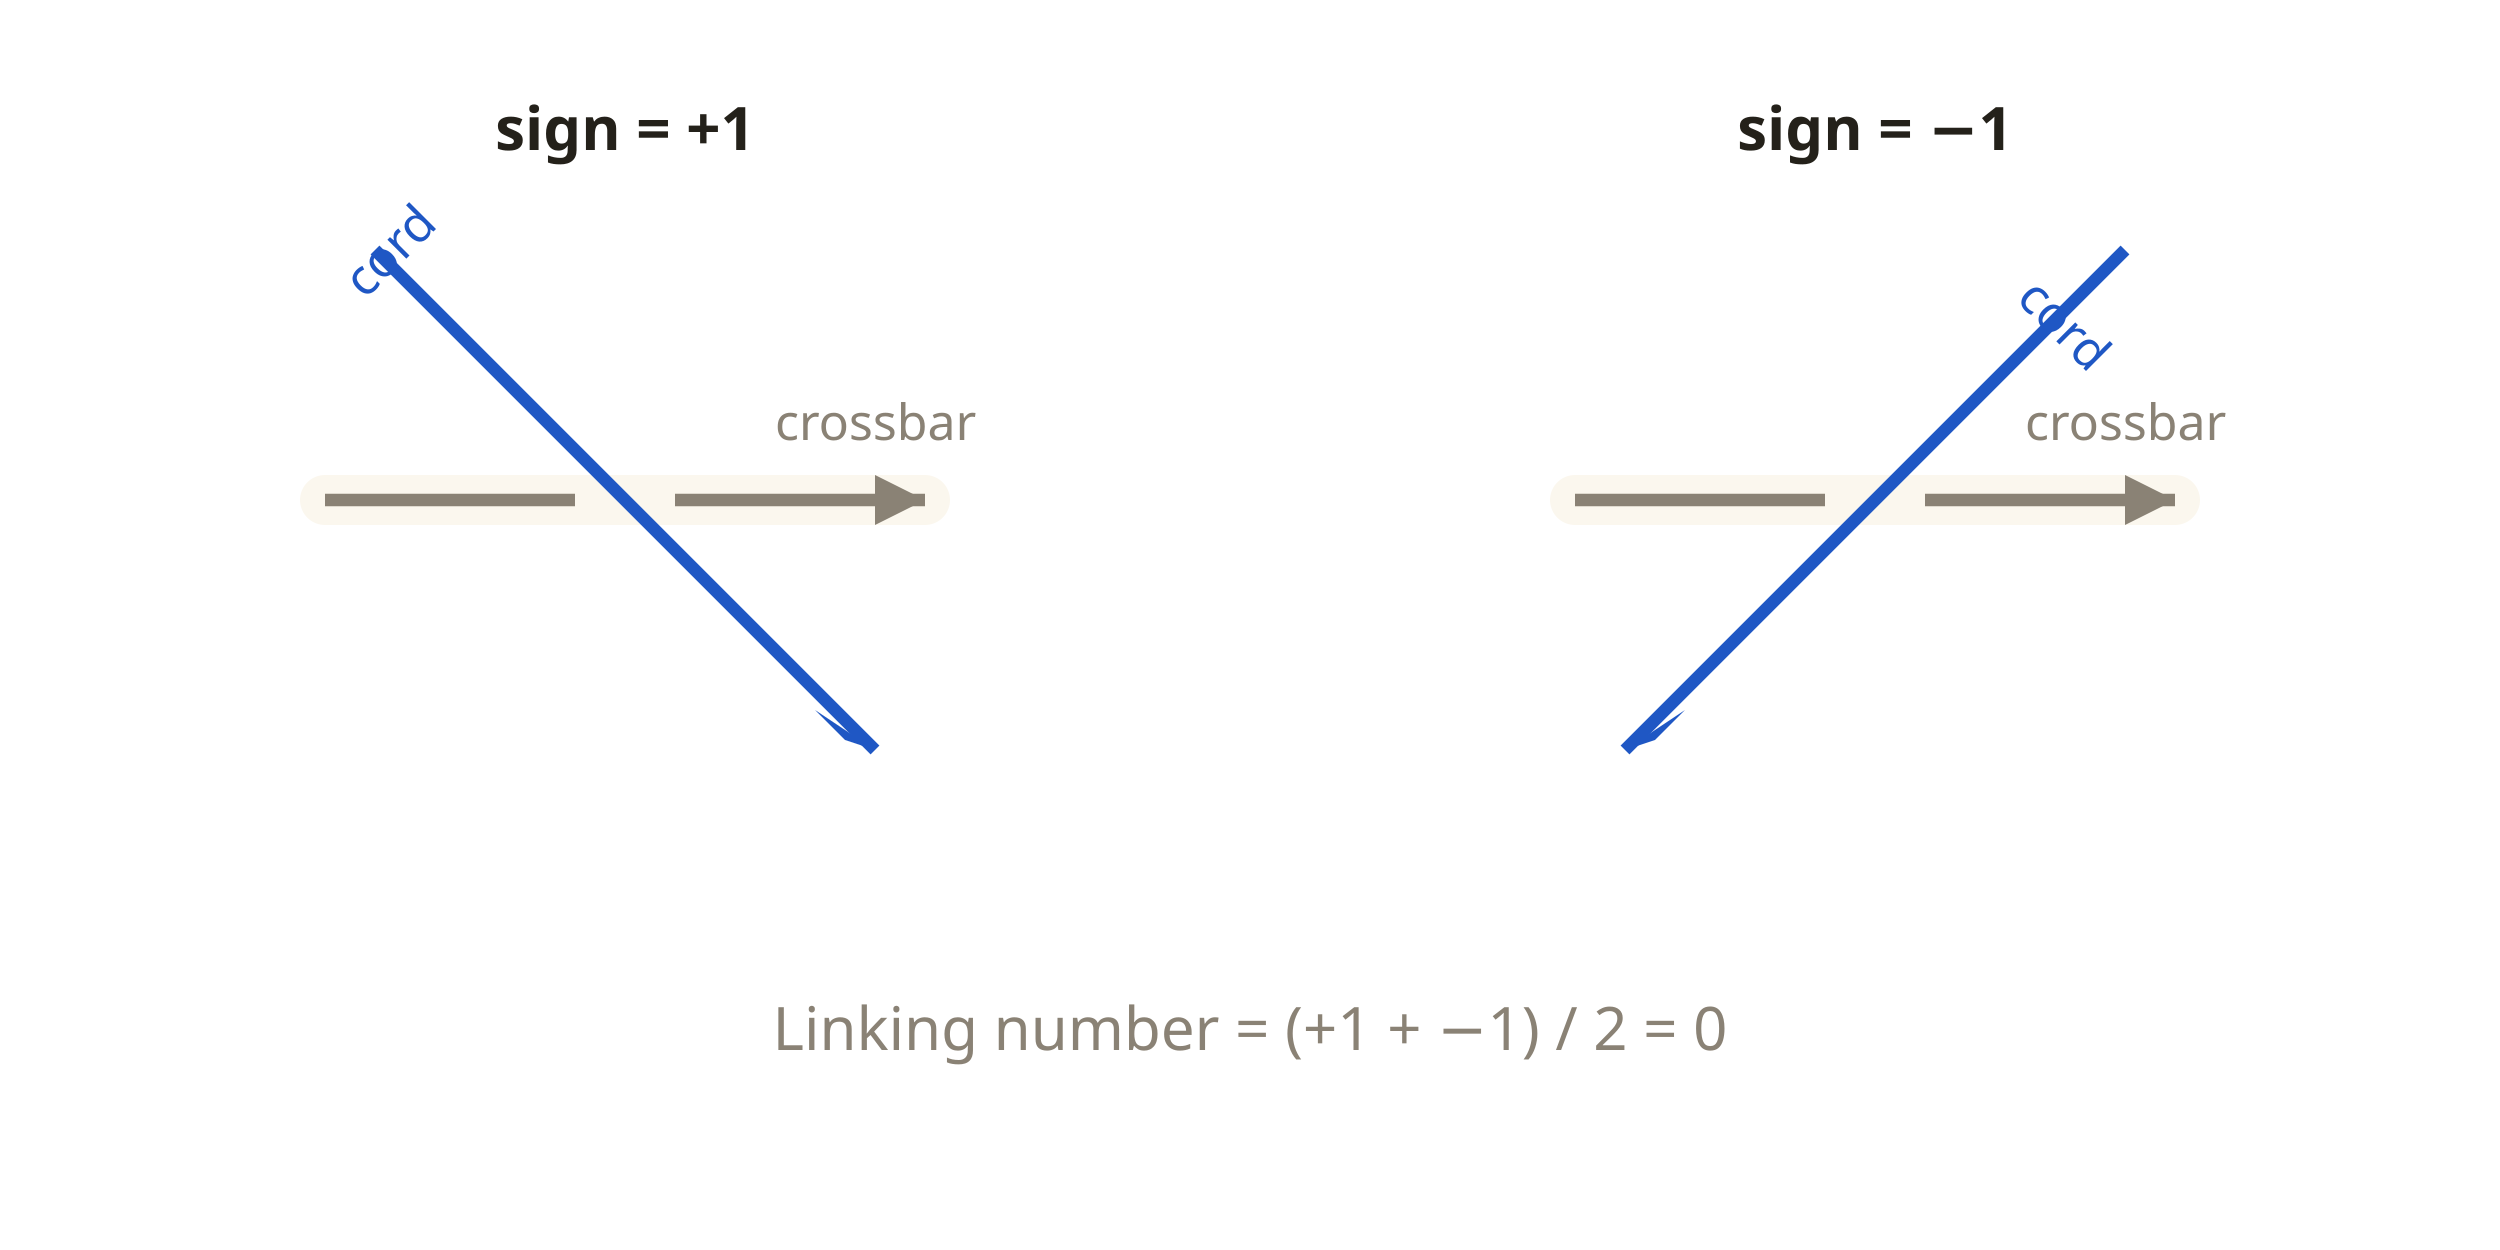
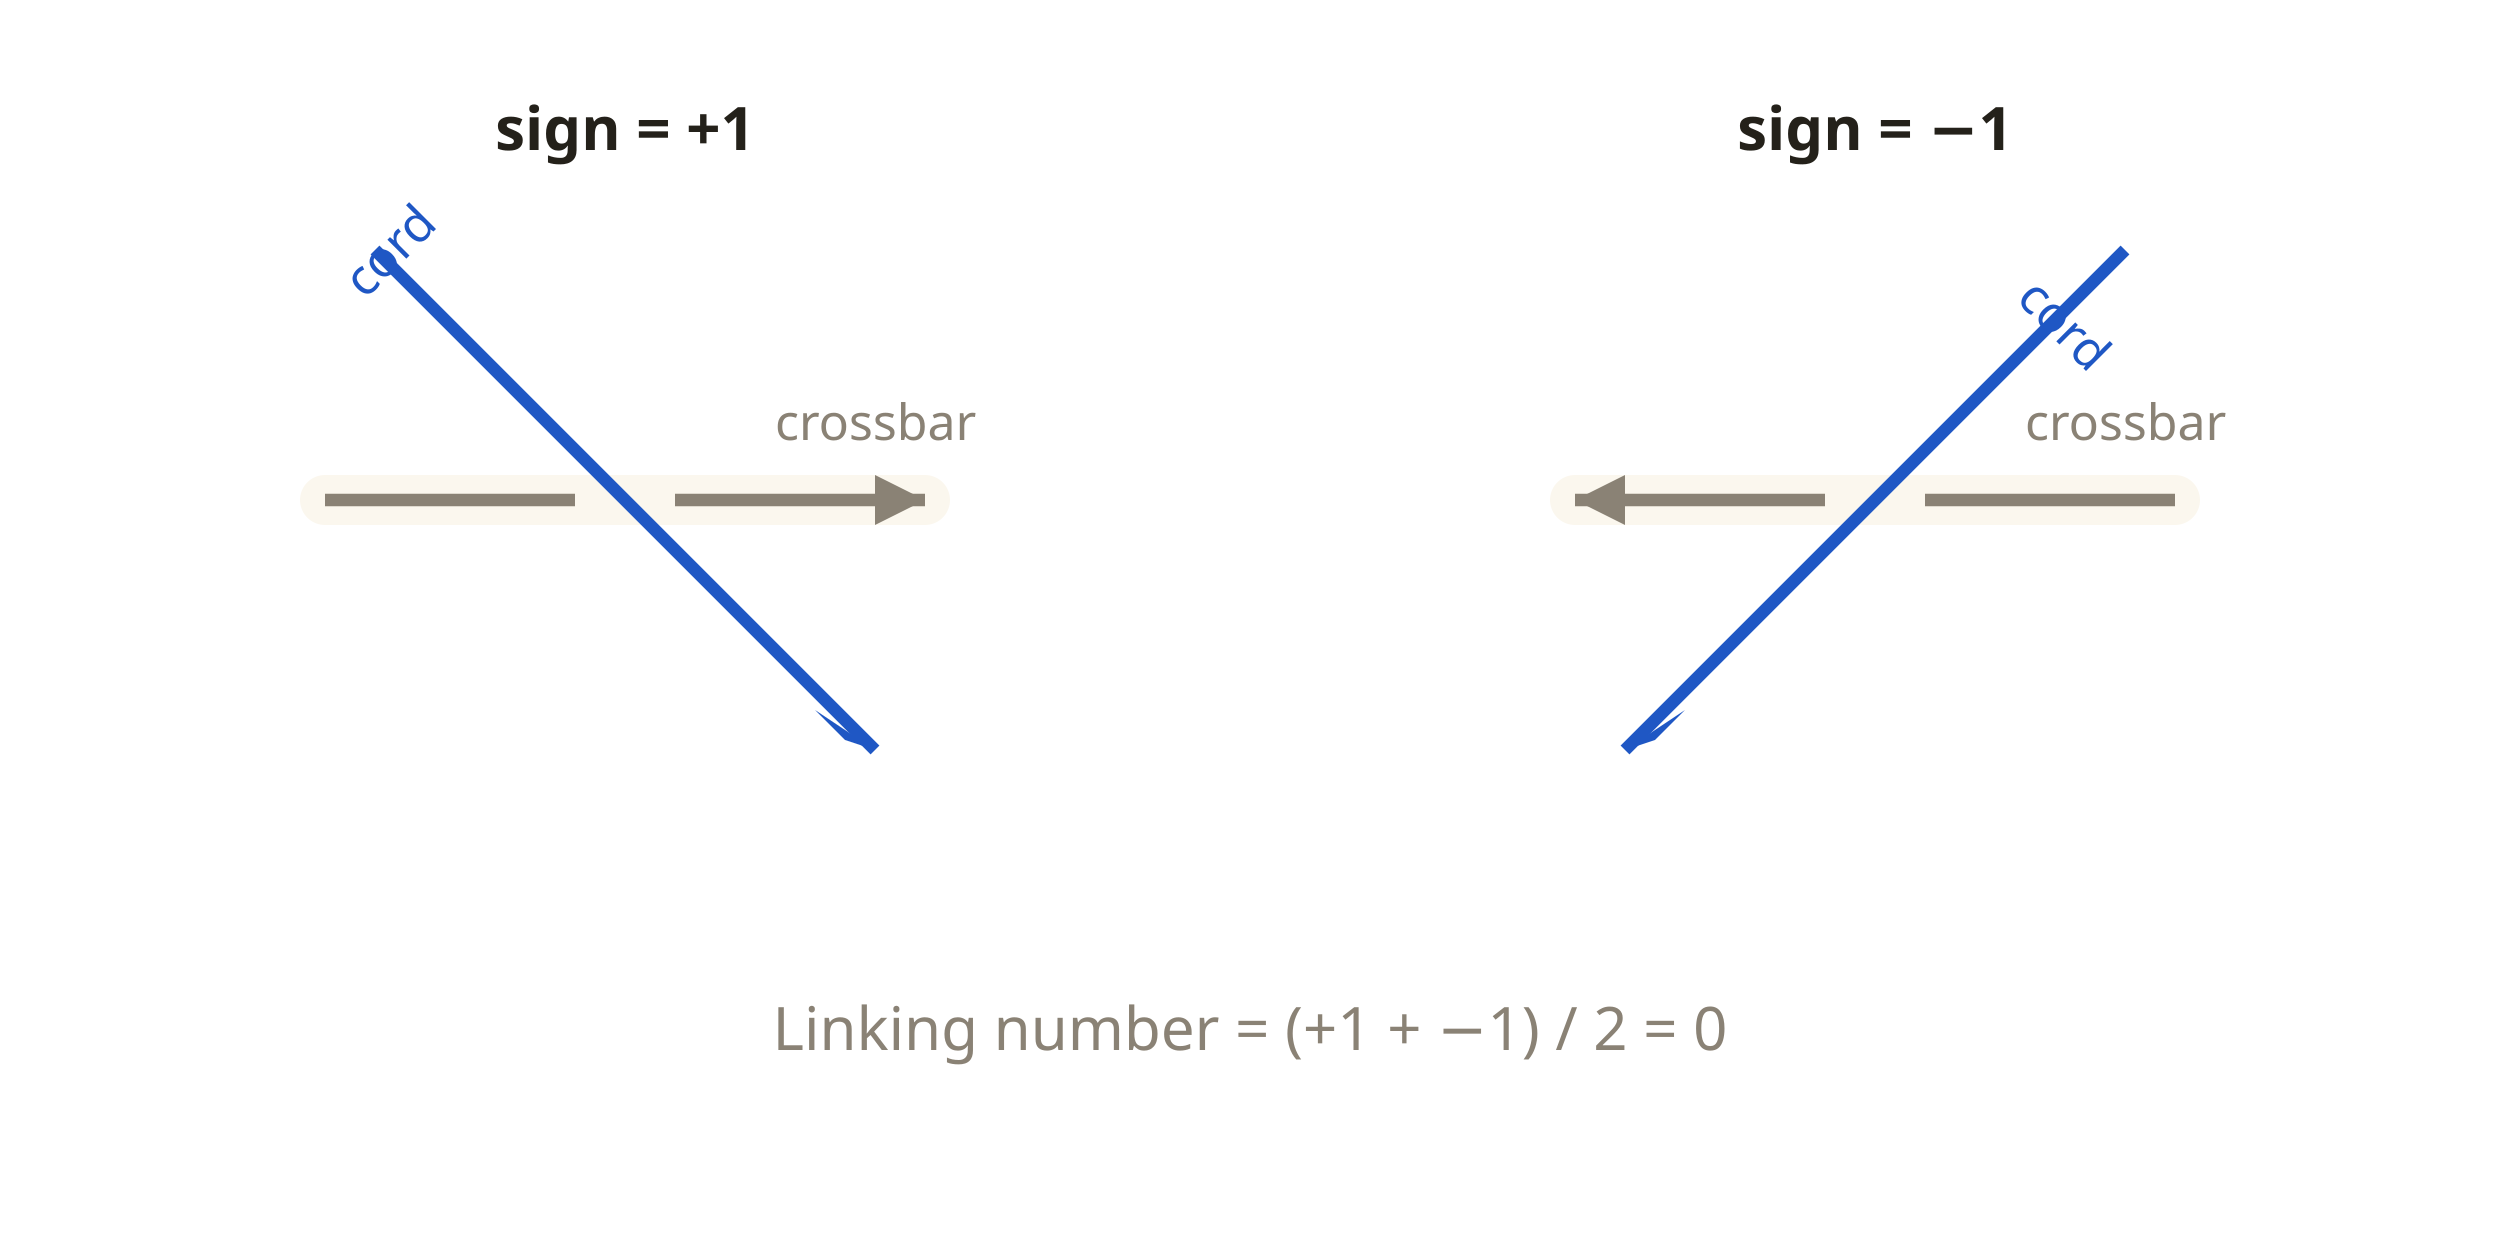
<svg xmlns="http://www.w3.org/2000/svg" role="img" viewBox="0 0 500 250">
  <g transform="translate(125, 100)">
    <text x="0" y="-70" text-anchor="middle" font-family="system-ui, sans-serif" font-size="12" fill="var(--dia-ink, #24211a)" font-weight="bold">sign = +1</text>
    <line x1="-60" y1="0" x2="60" y2="0" stroke="var(--dia-surface, #fbf7ee)" stroke-width="10" stroke-linecap="round" />
    <line x1="-60" y1="0" x2="-10" y2="0" stroke="var(--dia-rigid, #8a8275)" stroke-width="2.5" />
    <line x1="10" y1="0" x2="60" y2="0" stroke="var(--dia-rigid, #8a8275)" stroke-width="2.5" />
    <polygon points="60,0 50,-5 50,5" fill="var(--dia-rigid, #8a8275)" />
    <line x1="-50" y1="-50" x2="50" y2="50" stroke="var(--dia-cord, #1f57c4)" stroke-width="2.5" />
    <polygon points="50,50 38,42 44,48" fill="var(--dia-cord, #1f57c4)" />
    <text x="-52" y="-40" font-family="system-ui, sans-serif" font-size="10" fill="var(--dia-cord, #1f57c4)" transform="rotate(-45, -52, -40)">cord</text>
    <text x="30" y="-12" font-family="system-ui, sans-serif" font-size="10" fill="var(--dia-rigid, #8a8275)">crossbar</text>
  </g>
  <g transform="translate(375, 100)">
    <text x="0" y="-70" text-anchor="middle" font-family="system-ui, sans-serif" font-size="12" fill="var(--dia-ink, #24211a)" font-weight="bold">sign = −1</text>
    <line x1="-60" y1="0" x2="60" y2="0" stroke="var(--dia-surface, #fbf7ee)" stroke-width="10" stroke-linecap="round" />
    <line x1="-60" y1="0" x2="-10" y2="0" stroke="var(--dia-rigid, #8a8275)" stroke-width="2.5" />
    <line x1="10" y1="0" x2="60" y2="0" stroke="var(--dia-rigid, #8a8275)" stroke-width="2.5" />
-     <polygon points="60,0 50,-5 50,5" fill="var(--dia-rigid, #8a8275)" />
+     <polygon points="-60,0 -50,-5 -50,5" fill="var(--dia-rigid, #8a8275)" />
    <line x1="50" y1="-50" x2="-50" y2="50" stroke="var(--dia-cord, #1f57c4)" stroke-width="2.5" />
    <polygon points="-50,50 -38,42 -44,48" fill="var(--dia-cord, #1f57c4)" />
    <text x="28" y="-40" font-family="system-ui, sans-serif" font-size="10" fill="var(--dia-cord, #1f57c4)" transform="rotate(45, 28, -40)">cord</text>
    <text x="30" y="-12" font-family="system-ui, sans-serif" font-size="10" fill="var(--dia-rigid, #8a8275)">crossbar</text>
  </g>
  <text x="250" y="210" text-anchor="middle" font-family="system-ui, sans-serif" font-size="12" fill="var(--dia-rigid, #8a8275)">Linking number = (+1 + −1) / 2 = 0</text>
</svg>
